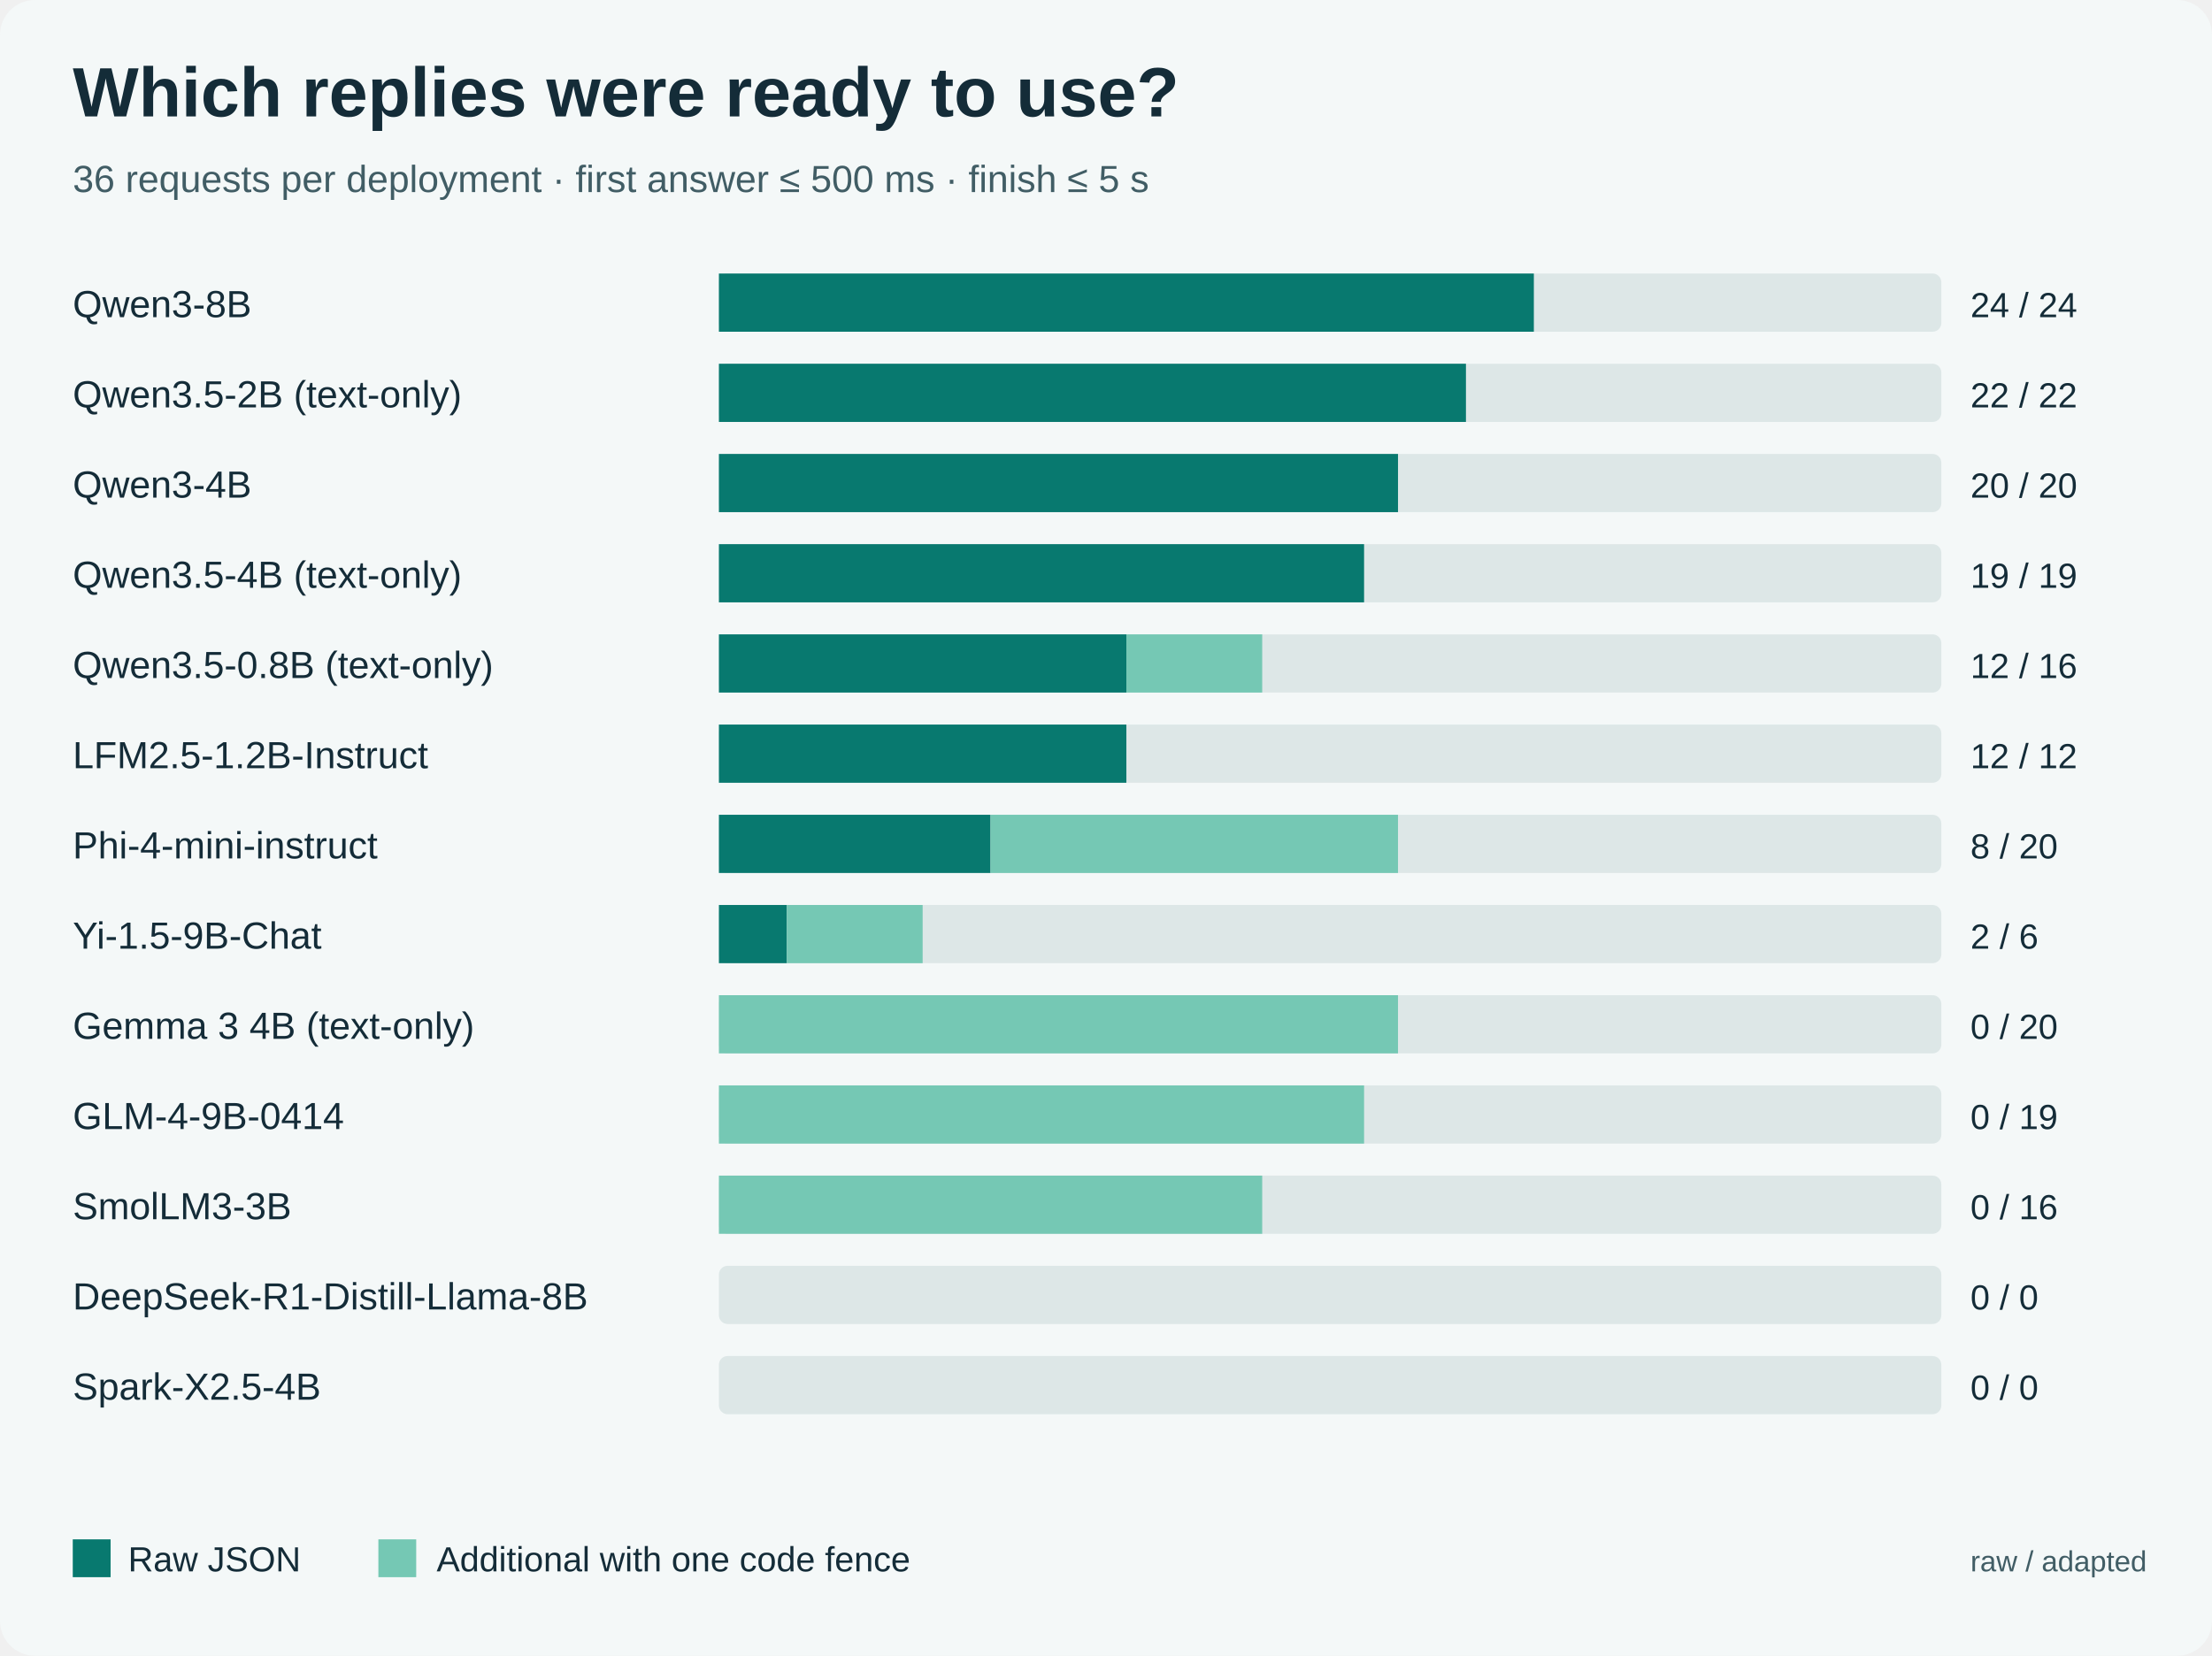
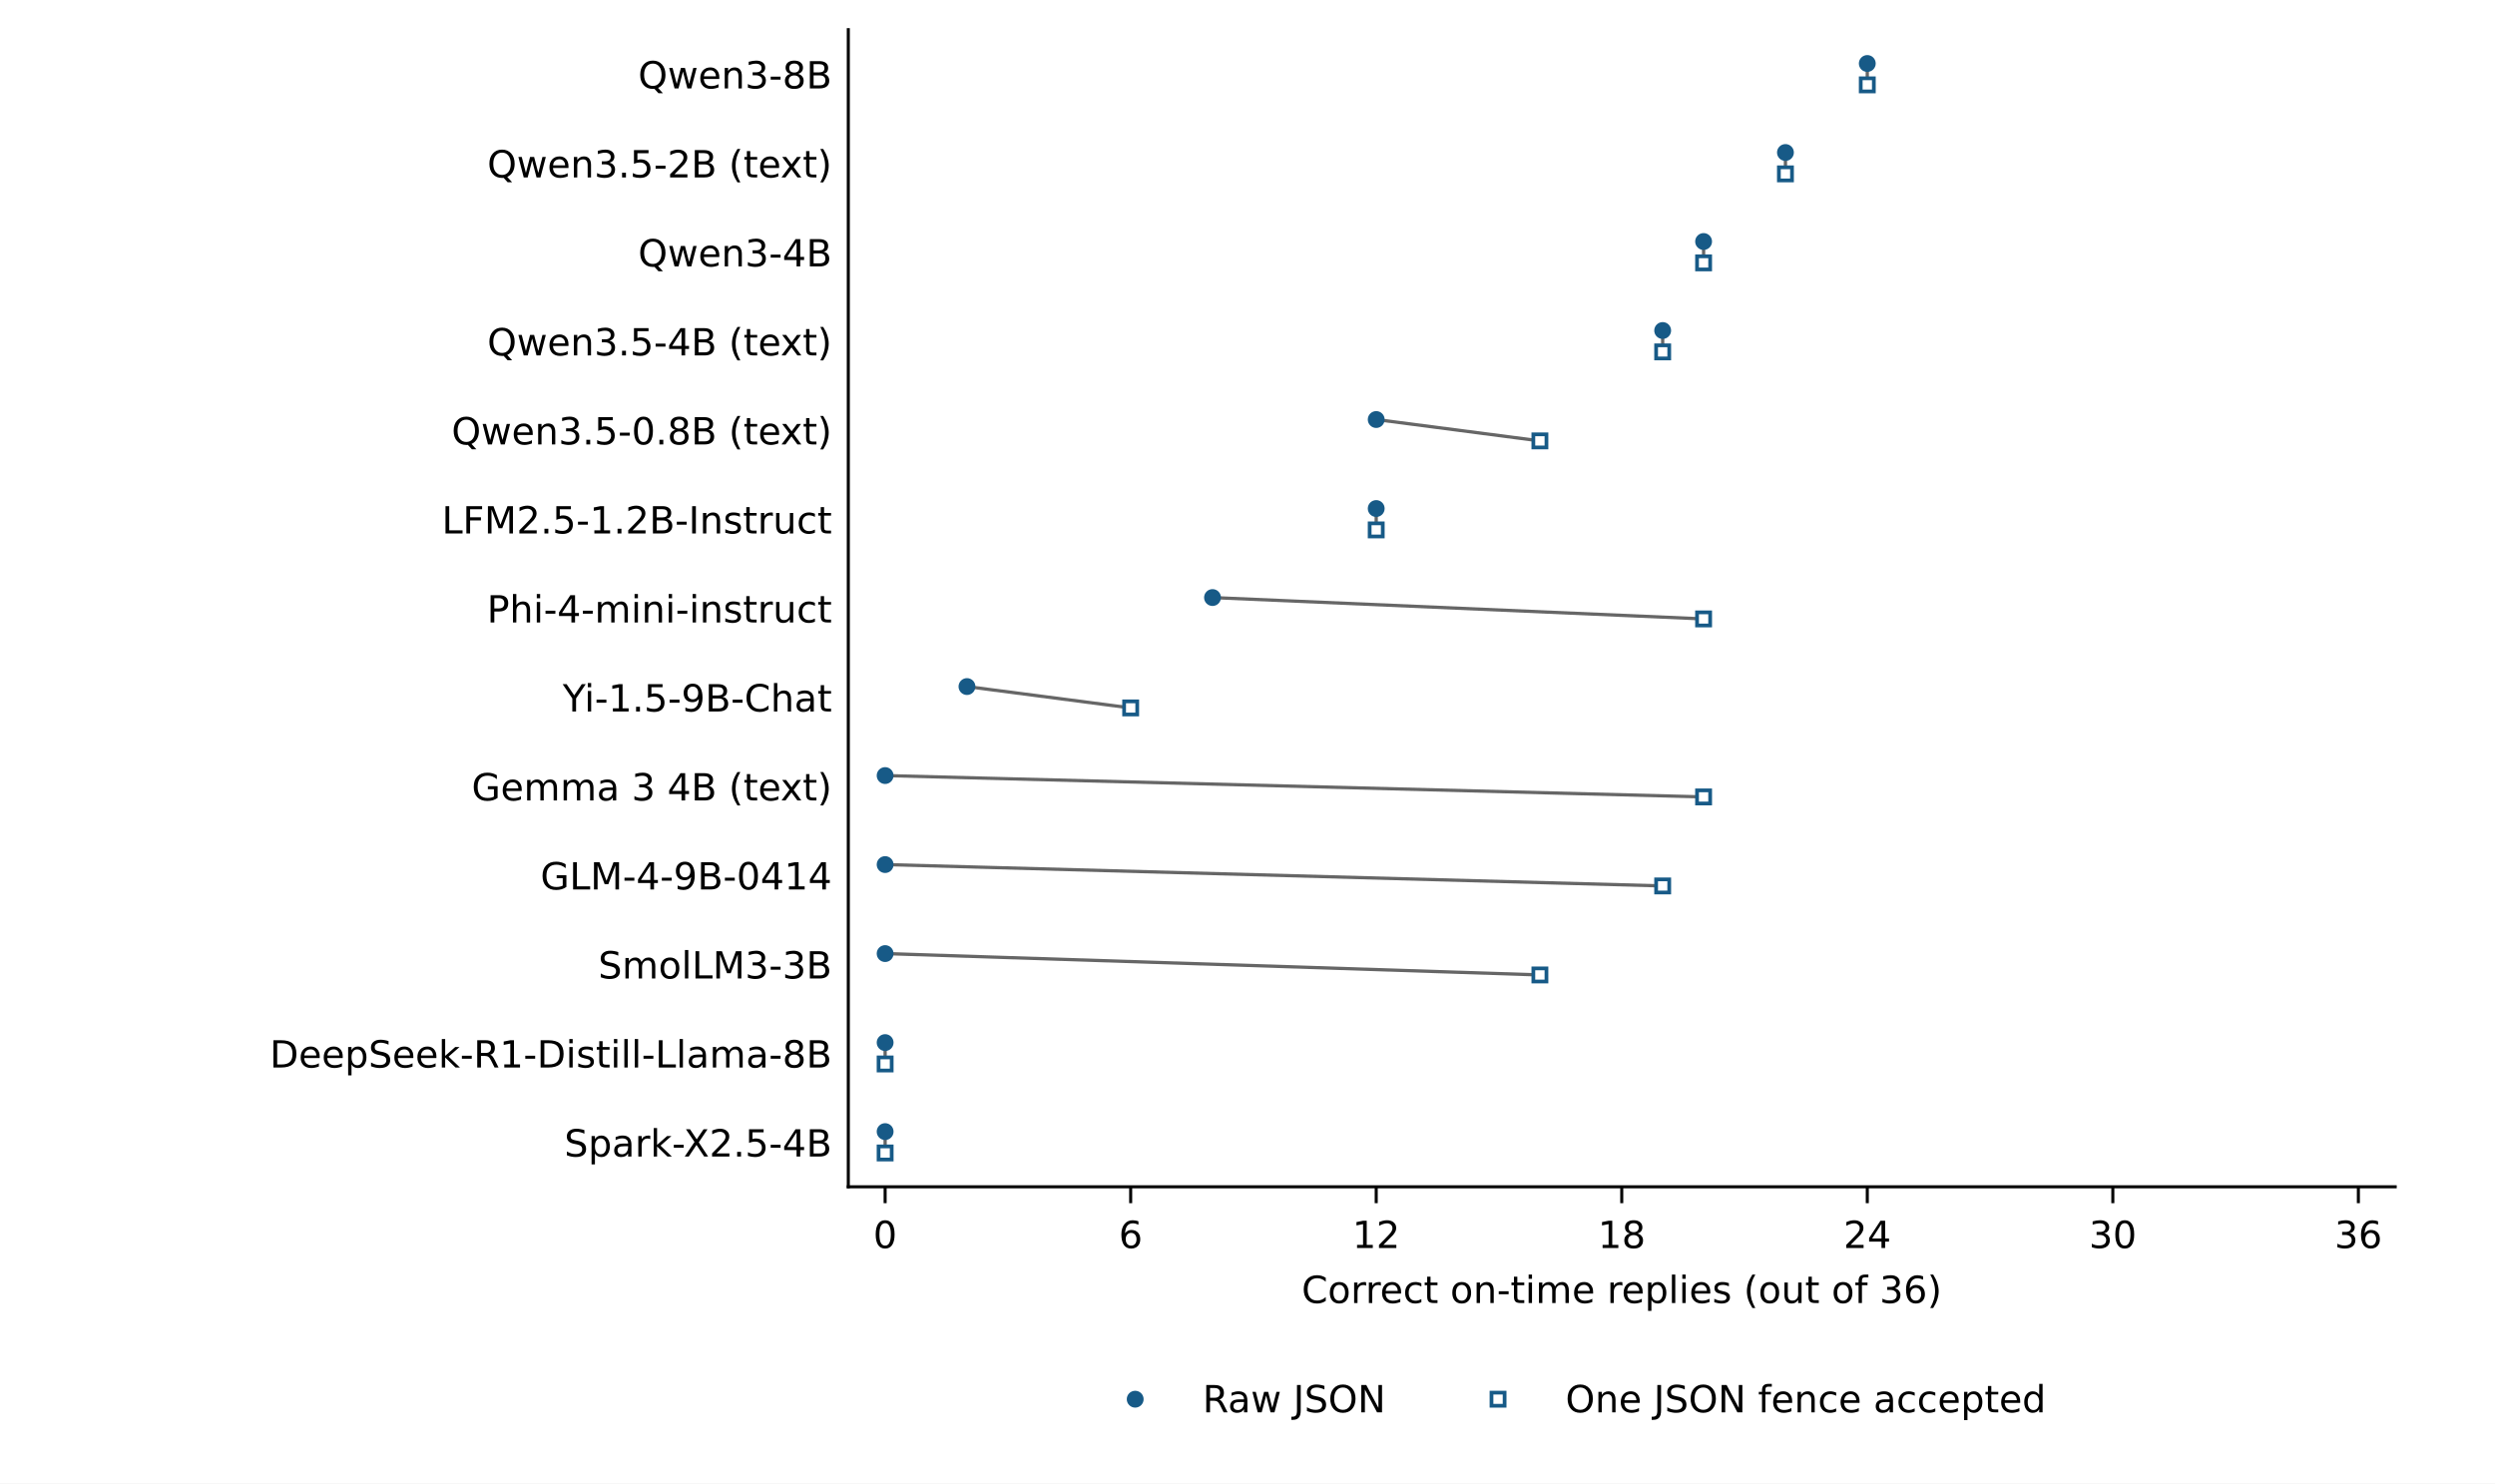
- <svg xmlns="http://www.w3.org/2000/svg" width="760" height="569" viewBox="0 0 760 569" font-family="Segoe UI,Arial,sans-serif" role="img" aria-labelledby="title description">
-   <rect width="760" height="569" rx="12" fill="#f4f8f8" />
-   <text x="25" y="40" font-size="24" font-weight="700" fill="#142c38">Which replies were ready to use?</text>
-   <text x="25" y="66" font-size="13" fill="#415d65">36 requests per deployment · first answer ≤ 500 ms · finish ≤ 5 s</text>
-   <text x="25" y="109" font-size="13" fill="#142c38">Qwen3-8B</text>
-   <rect x="247" y="94" width="420" height="20" rx="3" fill="#dde7e7" />
-   <rect x="247" y="94" width="280.00" height="20" fill="#08796f" />
-   <rect x="527.00" y="94" width="0.00" height="20" fill="#75c8b4" />
-   <text x="677" y="109" font-size="12" fill="#142c38">24 / 24</text>
-   <text x="25" y="140" font-size="13" fill="#142c38">Qwen3.5-2B (text-only)</text>
-   <rect x="247" y="125" width="420" height="20" rx="3" fill="#dde7e7" />
-   <rect x="247" y="125" width="256.67" height="20" fill="#08796f" />
-   <rect x="503.67" y="125" width="0.00" height="20" fill="#75c8b4" />
-   <text x="677" y="140" font-size="12" fill="#142c38">22 / 22</text>
-   <text x="25" y="171" font-size="13" fill="#142c38">Qwen3-4B</text>
-   <rect x="247" y="156" width="420" height="20" rx="3" fill="#dde7e7" />
-   <rect x="247" y="156" width="233.33" height="20" fill="#08796f" />
-   <rect x="480.33" y="156" width="0.00" height="20" fill="#75c8b4" />
-   <text x="677" y="171" font-size="12" fill="#142c38">20 / 20</text>
-   <text x="25" y="202" font-size="13" fill="#142c38">Qwen3.5-4B (text-only)</text>
-   <rect x="247" y="187" width="420" height="20" rx="3" fill="#dde7e7" />
-   <rect x="247" y="187" width="221.67" height="20" fill="#08796f" />
-   <rect x="468.67" y="187" width="0.00" height="20" fill="#75c8b4" />
-   <text x="677" y="202" font-size="12" fill="#142c38">19 / 19</text>
-   <text x="25" y="233" font-size="13" fill="#142c38">Qwen3.5-0.8B (text-only)</text>
-   <rect x="247" y="218" width="420" height="20" rx="3" fill="#dde7e7" />
-   <rect x="247" y="218" width="140.00" height="20" fill="#08796f" />
-   <rect x="387.00" y="218" width="46.67" height="20" fill="#75c8b4" />
-   <text x="677" y="233" font-size="12" fill="#142c38">12 / 16</text>
-   <text x="25" y="264" font-size="13" fill="#142c38">LFM2.5-1.2B-Instruct</text>
-   <rect x="247" y="249" width="420" height="20" rx="3" fill="#dde7e7" />
-   <rect x="247" y="249" width="140.00" height="20" fill="#08796f" />
-   <rect x="387.00" y="249" width="0.00" height="20" fill="#75c8b4" />
-   <text x="677" y="264" font-size="12" fill="#142c38">12 / 12</text>
-   <text x="25" y="295" font-size="13" fill="#142c38">Phi-4-mini-instruct</text>
-   <rect x="247" y="280" width="420" height="20" rx="3" fill="#dde7e7" />
-   <rect x="247" y="280" width="93.33" height="20" fill="#08796f" />
-   <rect x="340.33" y="280" width="140.00" height="20" fill="#75c8b4" />
-   <text x="677" y="295" font-size="12" fill="#142c38">8 / 20</text>
-   <text x="25" y="326" font-size="13" fill="#142c38">Yi-1.5-9B-Chat</text>
-   <rect x="247" y="311" width="420" height="20" rx="3" fill="#dde7e7" />
-   <rect x="247" y="311" width="23.33" height="20" fill="#08796f" />
-   <rect x="270.33" y="311" width="46.67" height="20" fill="#75c8b4" />
-   <text x="677" y="326" font-size="12" fill="#142c38">2 / 6</text>
-   <text x="25" y="357" font-size="13" fill="#142c38">Gemma 3 4B (text-only)</text>
-   <rect x="247" y="342" width="420" height="20" rx="3" fill="#dde7e7" />
-   <rect x="247" y="342" width="0.00" height="20" fill="#08796f" />
-   <rect x="247.00" y="342" width="233.33" height="20" fill="#75c8b4" />
-   <text x="677" y="357" font-size="12" fill="#142c38">0 / 20</text>
-   <text x="25" y="388" font-size="13" fill="#142c38">GLM-4-9B-0414</text>
-   <rect x="247" y="373" width="420" height="20" rx="3" fill="#dde7e7" />
-   <rect x="247" y="373" width="0.00" height="20" fill="#08796f" />
-   <rect x="247.00" y="373" width="221.67" height="20" fill="#75c8b4" />
-   <text x="677" y="388" font-size="12" fill="#142c38">0 / 19</text>
-   <text x="25" y="419" font-size="13" fill="#142c38">SmolLM3-3B</text>
-   <rect x="247" y="404" width="420" height="20" rx="3" fill="#dde7e7" />
-   <rect x="247" y="404" width="0.00" height="20" fill="#08796f" />
-   <rect x="247.00" y="404" width="186.67" height="20" fill="#75c8b4" />
-   <text x="677" y="419" font-size="12" fill="#142c38">0 / 16</text>
-   <text x="25" y="450" font-size="13" fill="#142c38">DeepSeek-R1-Distill-Llama-8B</text>
-   <rect x="247" y="435" width="420" height="20" rx="3" fill="#dde7e7" />
-   <rect x="247" y="435" width="0.00" height="20" fill="#08796f" />
-   <rect x="247.00" y="435" width="0.00" height="20" fill="#75c8b4" />
-   <text x="677" y="450" font-size="12" fill="#142c38">0 / 0</text>
-   <text x="25" y="481" font-size="13" fill="#142c38">Spark-X2.5-4B</text>
-   <rect x="247" y="466" width="420" height="20" rx="3" fill="#dde7e7" />
-   <rect x="247" y="466" width="0.00" height="20" fill="#08796f" />
-   <rect x="247.00" y="466" width="0.00" height="20" fill="#75c8b4" />
-   <text x="677" y="481" font-size="12" fill="#142c38">0 / 0</text>
-   <rect x="25" y="529" width="13" height="13" fill="#08796f" />
-   <text x="44" y="540" font-size="12" fill="#142c38">Raw JSON</text>
-   <rect x="130" y="529" width="13" height="13" fill="#75c8b4" />
-   <text x="150" y="540" font-size="12" fill="#142c38">Additional with one code fence</text>
-   <text x="677" y="540" font-size="10" fill="#415d65">raw / adapted</text>
+ <svg xmlns="http://www.w3.org/2000/svg" xmlns:xlink="http://www.w3.org/1999/xlink" width="532.8pt" height="316.8pt" viewBox="0 0 532.8 316.8" version="1.1">
+   <defs>
+     <style type="text/css">*{stroke-linejoin: round; stroke-linecap: butt}</style>
+   </defs>
+   <g id="figure_1">
+     <g id="patch_1">
+       <path d="M 0 316.8 L 532.8 316.8 L 532.8 0 L 0 0 z " style="fill: #ffffff" />
+     </g>
+     <g id="axes_1">
+       <g id="patch_2">
+         <path d="M 181.152 253.44 L 511.488 253.44 L 511.488 6.336 L 181.152 6.336 z " style="fill: #ffffff" />
+       </g>
+       <g id="matplotlib.axis_1">
+         <g id="xtick_1">
+           <g id="line2d_1">
+             <defs>
+               <path id="m1116b6945b" d="M 0 0 L 0 3.5 " style="stroke: #000000; stroke-width: 0.65" />
+             </defs>
+             <g>
+               <use xlink:href="#m1116b6945b" x="189.017" y="253.44" style="stroke: #000000; stroke-width: 0.65" />
+             </g>
+           </g>
+           <g id="text_1">
+             <text style="font-size: 8px; font-family: 'DejaVu Sans'; text-anchor: middle" x="189.017" y="266.519" transform="rotate(-0 189.0171 266.5188)">0</text>
+           </g>
+         </g>
+         <g id="xtick_2">
+           <g id="line2d_2">
+             <g>
+               <use xlink:href="#m1116b6945b" x="241.451" y="253.44" style="stroke: #000000; stroke-width: 0.65" />
+             </g>
+           </g>
+           <g id="text_2">
+             <text style="font-size: 8px; font-family: 'DejaVu Sans'; text-anchor: middle" x="241.451" y="266.519" transform="rotate(-0 241.4514 266.5188)">6</text>
+           </g>
+         </g>
+         <g id="xtick_3">
+           <g id="line2d_3">
+             <g>
+               <use xlink:href="#m1116b6945b" x="293.886" y="253.44" style="stroke: #000000; stroke-width: 0.65" />
+             </g>
+           </g>
+           <g id="text_3">
+             <text style="font-size: 8px; font-family: 'DejaVu Sans'; text-anchor: middle" x="293.886" y="266.519" transform="rotate(-0 293.8857 266.5188)">12</text>
+           </g>
+         </g>
+         <g id="xtick_4">
+           <g id="line2d_4">
+             <g>
+               <use xlink:href="#m1116b6945b" x="346.32" y="253.44" style="stroke: #000000; stroke-width: 0.65" />
+             </g>
+           </g>
+           <g id="text_4">
+             <text style="font-size: 8px; font-family: 'DejaVu Sans'; text-anchor: middle" x="346.32" y="266.519" transform="rotate(-0 346.32 266.5188)">18</text>
+           </g>
+         </g>
+         <g id="xtick_5">
+           <g id="line2d_5">
+             <g>
+               <use xlink:href="#m1116b6945b" x="398.754" y="253.44" style="stroke: #000000; stroke-width: 0.65" />
+             </g>
+           </g>
+           <g id="text_5">
+             <text style="font-size: 8px; font-family: 'DejaVu Sans'; text-anchor: middle" x="398.754" y="266.519" transform="rotate(-0 398.7543 266.5188)">24</text>
+           </g>
+         </g>
+         <g id="xtick_6">
+           <g id="line2d_6">
+             <g>
+               <use xlink:href="#m1116b6945b" x="451.189" y="253.44" style="stroke: #000000; stroke-width: 0.65" />
+             </g>
+           </g>
+           <g id="text_6">
+             <text style="font-size: 8px; font-family: 'DejaVu Sans'; text-anchor: middle" x="451.189" y="266.519" transform="rotate(-0 451.1886 266.5188)">30</text>
+           </g>
+         </g>
+         <g id="xtick_7">
+           <g id="line2d_7">
+             <g>
+               <use xlink:href="#m1116b6945b" x="503.623" y="253.44" style="stroke: #000000; stroke-width: 0.65" />
+             </g>
+           </g>
+           <g id="text_7">
+             <text style="font-size: 8px; font-family: 'DejaVu Sans'; text-anchor: middle" x="503.623" y="266.519" transform="rotate(-0 503.6229 266.5188)">36</text>
+           </g>
+         </g>
+         <g id="text_8">
+           <text style="font-size: 8px; font-family: 'DejaVu Sans'; text-anchor: middle" x="346.32" y="278.261" transform="rotate(-0 346.32 278.2613)">Correct on-time replies (out of 36)</text>
+         </g>
+       </g>
+       <g id="matplotlib.axis_2">
+         <g id="ytick_1">
+           <g id="line2d_8" />
+           <g id="text_9">
+             <text style="font-size: 8px; font-family: 'DejaVu Sans'; text-anchor: end" x="177.652" y="18.879" transform="rotate(-0 177.652 18.87937)">Qwen3-8B</text>
+           </g>
+         </g>
+         <g id="ytick_2">
+           <g id="line2d_9" />
+           <g id="text_10">
+             <text style="font-size: 8px; font-family: 'DejaVu Sans'; text-anchor: end" x="177.652" y="37.887" transform="rotate(-0 177.652 37.88737)">Qwen3.5-2B (text)</text>
+           </g>
+         </g>
+         <g id="ytick_3">
+           <g id="line2d_10" />
+           <g id="text_11">
+             <text style="font-size: 8px; font-family: 'DejaVu Sans'; text-anchor: end" x="177.652" y="56.895" transform="rotate(-0 177.652 56.89538)">Qwen3-4B</text>
+           </g>
+         </g>
+         <g id="ytick_4">
+           <g id="line2d_11" />
+           <g id="text_12">
+             <text style="font-size: 8px; font-family: 'DejaVu Sans'; text-anchor: end" x="177.652" y="75.903" transform="rotate(-0 177.652 75.90337)">Qwen3.5-4B (text)</text>
+           </g>
+         </g>
+         <g id="ytick_5">
+           <g id="line2d_12" />
+           <g id="text_13">
+             <text style="font-size: 8px; font-family: 'DejaVu Sans'; text-anchor: end" x="177.652" y="94.911" transform="rotate(-0 177.652 94.91138)">Qwen3.5-0.8B (text)</text>
+           </g>
+         </g>
+         <g id="ytick_6">
+           <g id="line2d_13" />
+           <g id="text_14">
+             <text style="font-size: 8px; font-family: 'DejaVu Sans'; text-anchor: end" x="177.652" y="113.919" transform="rotate(-0 177.652 113.9194)">LFM2.5-1.2B-Instruct</text>
+           </g>
+         </g>
+         <g id="ytick_7">
+           <g id="line2d_14" />
+           <g id="text_15">
+             <text style="font-size: 8px; font-family: 'DejaVu Sans'; text-anchor: end" x="177.652" y="132.927" transform="rotate(-0 177.652 132.9274)">Phi-4-mini-instruct</text>
+           </g>
+         </g>
+         <g id="ytick_8">
+           <g id="line2d_15" />
+           <g id="text_16">
+             <text style="font-size: 8px; font-family: 'DejaVu Sans'; text-anchor: end" x="177.652" y="151.935" transform="rotate(-0 177.652 151.9354)">Yi-1.5-9B-Chat</text>
+           </g>
+         </g>
+         <g id="ytick_9">
+           <g id="line2d_16" />
+           <g id="text_17">
+             <text style="font-size: 8px; font-family: 'DejaVu Sans'; text-anchor: end" x="177.652" y="170.943" transform="rotate(-0 177.652 170.9434)">Gemma 3 4B (text)</text>
+           </g>
+         </g>
+         <g id="ytick_10">
+           <g id="line2d_17" />
+           <g id="text_18">
+             <text style="font-size: 8px; font-family: 'DejaVu Sans'; text-anchor: end" x="177.652" y="189.951" transform="rotate(-0 177.652 189.9514)">GLM-4-9B-0414</text>
+           </g>
+         </g>
+         <g id="ytick_11">
+           <g id="line2d_18" />
+           <g id="text_19">
+             <text style="font-size: 8px; font-family: 'DejaVu Sans'; text-anchor: end" x="177.652" y="208.959" transform="rotate(-0 177.652 208.9594)">SmolLM3-3B</text>
+           </g>
+         </g>
+         <g id="ytick_12">
+           <g id="line2d_19" />
+           <g id="text_20">
+             <text style="font-size: 8px; font-family: 'DejaVu Sans'; text-anchor: end" x="177.652" y="227.967" transform="rotate(-0 177.652 227.9674)">DeepSeek-R1-Distill-Llama-8B</text>
+           </g>
+         </g>
+         <g id="ytick_13">
+           <g id="line2d_20" />
+           <g id="text_21">
+             <text style="font-size: 8px; font-family: 'DejaVu Sans'; text-anchor: end" x="177.652" y="246.975" transform="rotate(-0 177.652 246.9754)">Spark-X2.5-4B</text>
+           </g>
+         </g>
+       </g>
+       <g id="line2d_21">
+         <path d="M 398.754 13.559 L 398.754 18.121 " clip-path="url(#p67972c829e)" style="fill: none; stroke: #666666; stroke-width: 0.7; stroke-linecap: square" />
+       </g>
+       <g id="line2d_22">
+         <defs>
+           <path id="mcdd52a8a32" d="M 0 1.4 C 0.371 1.4 0.727 1.252 0.99 0.99 C 1.252 0.727 1.4 0.371 1.4 0 C 1.4 -0.371 1.252 -0.727 0.99 -0.99 C 0.727 -1.252 0.371 -1.4 0 -1.4 C -0.371 -1.4 -0.727 -1.252 -0.99 -0.99 C -1.252 -0.727 -1.4 -0.371 -1.4 0 C -1.4 0.371 -1.252 0.727 -0.99 0.99 C -0.727 1.252 -0.371 1.4 0 1.4 z " style="stroke: #175a87; stroke-width: 0.8" />
+         </defs>
+         <g clip-path="url(#p67972c829e)">
+           <use xlink:href="#mcdd52a8a32" x="398.754" y="13.559" style="fill: #175a87; stroke: #175a87; stroke-width: 0.8" />
+         </g>
+       </g>
+       <g id="line2d_23">
+         <defs>
+           <path id="m5ea469a752" d="M -1.4 1.4 L 1.4 1.4 L 1.4 -1.4 L -1.4 -1.4 z " style="stroke: #175a87; stroke-width: 0.8; stroke-linejoin: miter" />
+         </defs>
+         <g clip-path="url(#p67972c829e)">
+           <use xlink:href="#m5ea469a752" x="398.754" y="18.121" style="fill: #ffffff; stroke: #175a87; stroke-width: 0.8; stroke-linejoin: miter" />
+         </g>
+       </g>
+       <g id="line2d_24">
+         <path d="M 381.276 32.567 L 381.276 37.129 " clip-path="url(#p67972c829e)" style="fill: none; stroke: #666666; stroke-width: 0.7; stroke-linecap: square" />
+       </g>
+       <g id="line2d_25">
+         <g clip-path="url(#p67972c829e)">
+           <use xlink:href="#mcdd52a8a32" x="381.276" y="32.567" style="fill: #175a87; stroke: #175a87; stroke-width: 0.8" />
+         </g>
+       </g>
+       <g id="line2d_26">
+         <g clip-path="url(#p67972c829e)">
+           <use xlink:href="#m5ea469a752" x="381.276" y="37.129" style="fill: #ffffff; stroke: #175a87; stroke-width: 0.8; stroke-linejoin: miter" />
+         </g>
+       </g>
+       <g id="line2d_27">
+         <path d="M 363.798 51.575 L 363.798 56.137 " clip-path="url(#p67972c829e)" style="fill: none; stroke: #666666; stroke-width: 0.7; stroke-linecap: square" />
+       </g>
+       <g id="line2d_28">
+         <g clip-path="url(#p67972c829e)">
+           <use xlink:href="#mcdd52a8a32" x="363.798" y="51.575" style="fill: #175a87; stroke: #175a87; stroke-width: 0.8" />
+         </g>
+       </g>
+       <g id="line2d_29">
+         <g clip-path="url(#p67972c829e)">
+           <use xlink:href="#m5ea469a752" x="363.798" y="56.137" style="fill: #ffffff; stroke: #175a87; stroke-width: 0.8; stroke-linejoin: miter" />
+         </g>
+       </g>
+       <g id="line2d_30">
+         <path d="M 355.059 70.583 L 355.059 75.145 " clip-path="url(#p67972c829e)" style="fill: none; stroke: #666666; stroke-width: 0.7; stroke-linecap: square" />
+       </g>
+       <g id="line2d_31">
+         <g clip-path="url(#p67972c829e)">
+           <use xlink:href="#mcdd52a8a32" x="355.059" y="70.583" style="fill: #175a87; stroke: #175a87; stroke-width: 0.8" />
+         </g>
+       </g>
+       <g id="line2d_32">
+         <g clip-path="url(#p67972c829e)">
+           <use xlink:href="#m5ea469a752" x="355.059" y="75.145" style="fill: #ffffff; stroke: #175a87; stroke-width: 0.8; stroke-linejoin: miter" />
+         </g>
+       </g>
+       <g id="line2d_33">
+         <path d="M 293.886 89.591 L 328.842 94.153 " clip-path="url(#p67972c829e)" style="fill: none; stroke: #666666; stroke-width: 0.7; stroke-linecap: square" />
+       </g>
+       <g id="line2d_34">
+         <g clip-path="url(#p67972c829e)">
+           <use xlink:href="#mcdd52a8a32" x="293.886" y="89.591" style="fill: #175a87; stroke: #175a87; stroke-width: 0.8" />
+         </g>
+       </g>
+       <g id="line2d_35">
+         <g clip-path="url(#p67972c829e)">
+           <use xlink:href="#m5ea469a752" x="328.842" y="94.153" style="fill: #ffffff; stroke: #175a87; stroke-width: 0.8; stroke-linejoin: miter" />
+         </g>
+       </g>
+       <g id="line2d_36">
+         <path d="M 293.886 108.599 L 293.886 113.161 " clip-path="url(#p67972c829e)" style="fill: none; stroke: #666666; stroke-width: 0.7; stroke-linecap: square" />
+       </g>
+       <g id="line2d_37">
+         <g clip-path="url(#p67972c829e)">
+           <use xlink:href="#mcdd52a8a32" x="293.886" y="108.599" style="fill: #175a87; stroke: #175a87; stroke-width: 0.8" />
+         </g>
+       </g>
+       <g id="line2d_38">
+         <g clip-path="url(#p67972c829e)">
+           <use xlink:href="#m5ea469a752" x="293.886" y="113.161" style="fill: #ffffff; stroke: #175a87; stroke-width: 0.8; stroke-linejoin: miter" />
+         </g>
+       </g>
+       <g id="line2d_39">
+         <path d="M 258.93 127.607 L 363.798 132.169 " clip-path="url(#p67972c829e)" style="fill: none; stroke: #666666; stroke-width: 0.7; stroke-linecap: square" />
+       </g>
+       <g id="line2d_40">
+         <g clip-path="url(#p67972c829e)">
+           <use xlink:href="#mcdd52a8a32" x="258.93" y="127.607" style="fill: #175a87; stroke: #175a87; stroke-width: 0.8" />
+         </g>
+       </g>
+       <g id="line2d_41">
+         <g clip-path="url(#p67972c829e)">
+           <use xlink:href="#m5ea469a752" x="363.798" y="132.169" style="fill: #ffffff; stroke: #175a87; stroke-width: 0.8; stroke-linejoin: miter" />
+         </g>
+       </g>
+       <g id="line2d_42">
+         <path d="M 206.495 146.615 L 241.451 151.177 " clip-path="url(#p67972c829e)" style="fill: none; stroke: #666666; stroke-width: 0.7; stroke-linecap: square" />
+       </g>
+       <g id="line2d_43">
+         <g clip-path="url(#p67972c829e)">
+           <use xlink:href="#mcdd52a8a32" x="206.495" y="146.615" style="fill: #175a87; stroke: #175a87; stroke-width: 0.8" />
+         </g>
+       </g>
+       <g id="line2d_44">
+         <g clip-path="url(#p67972c829e)">
+           <use xlink:href="#m5ea469a752" x="241.451" y="151.177" style="fill: #ffffff; stroke: #175a87; stroke-width: 0.8; stroke-linejoin: miter" />
+         </g>
+       </g>
+       <g id="line2d_45">
+         <path d="M 189.017 165.623 L 363.798 170.185 " clip-path="url(#p67972c829e)" style="fill: none; stroke: #666666; stroke-width: 0.7; stroke-linecap: square" />
+       </g>
+       <g id="line2d_46">
+         <g clip-path="url(#p67972c829e)">
+           <use xlink:href="#mcdd52a8a32" x="189.017" y="165.623" style="fill: #175a87; stroke: #175a87; stroke-width: 0.8" />
+         </g>
+       </g>
+       <g id="line2d_47">
+         <g clip-path="url(#p67972c829e)">
+           <use xlink:href="#m5ea469a752" x="363.798" y="170.185" style="fill: #ffffff; stroke: #175a87; stroke-width: 0.8; stroke-linejoin: miter" />
+         </g>
+       </g>
+       <g id="line2d_48">
+         <path d="M 189.017 184.631 L 355.059 189.193 " clip-path="url(#p67972c829e)" style="fill: none; stroke: #666666; stroke-width: 0.7; stroke-linecap: square" />
+       </g>
+       <g id="line2d_49">
+         <g clip-path="url(#p67972c829e)">
+           <use xlink:href="#mcdd52a8a32" x="189.017" y="184.631" style="fill: #175a87; stroke: #175a87; stroke-width: 0.8" />
+         </g>
+       </g>
+       <g id="line2d_50">
+         <g clip-path="url(#p67972c829e)">
+           <use xlink:href="#m5ea469a752" x="355.059" y="189.193" style="fill: #ffffff; stroke: #175a87; stroke-width: 0.8; stroke-linejoin: miter" />
+         </g>
+       </g>
+       <g id="line2d_51">
+         <path d="M 189.017 203.639 L 328.842 208.201 " clip-path="url(#p67972c829e)" style="fill: none; stroke: #666666; stroke-width: 0.7; stroke-linecap: square" />
+       </g>
+       <g id="line2d_52">
+         <g clip-path="url(#p67972c829e)">
+           <use xlink:href="#mcdd52a8a32" x="189.017" y="203.639" style="fill: #175a87; stroke: #175a87; stroke-width: 0.8" />
+         </g>
+       </g>
+       <g id="line2d_53">
+         <g clip-path="url(#p67972c829e)">
+           <use xlink:href="#m5ea469a752" x="328.842" y="208.201" style="fill: #ffffff; stroke: #175a87; stroke-width: 0.8; stroke-linejoin: miter" />
+         </g>
+       </g>
+       <g id="line2d_54">
+         <path d="M 189.017 222.647 L 189.017 227.209 " clip-path="url(#p67972c829e)" style="fill: none; stroke: #666666; stroke-width: 0.7; stroke-linecap: square" />
+       </g>
+       <g id="line2d_55">
+         <g clip-path="url(#p67972c829e)">
+           <use xlink:href="#mcdd52a8a32" x="189.017" y="222.647" style="fill: #175a87; stroke: #175a87; stroke-width: 0.8" />
+         </g>
+       </g>
+       <g id="line2d_56">
+         <g clip-path="url(#p67972c829e)">
+           <use xlink:href="#m5ea469a752" x="189.017" y="227.209" style="fill: #ffffff; stroke: #175a87; stroke-width: 0.8; stroke-linejoin: miter" />
+         </g>
+       </g>
+       <g id="line2d_57">
+         <path d="M 189.017 241.655 L 189.017 246.217 " clip-path="url(#p67972c829e)" style="fill: none; stroke: #666666; stroke-width: 0.7; stroke-linecap: square" />
+       </g>
+       <g id="line2d_58">
+         <g clip-path="url(#p67972c829e)">
+           <use xlink:href="#mcdd52a8a32" x="189.017" y="241.655" style="fill: #175a87; stroke: #175a87; stroke-width: 0.8" />
+         </g>
+       </g>
+       <g id="line2d_59">
+         <g clip-path="url(#p67972c829e)">
+           <use xlink:href="#m5ea469a752" x="189.017" y="246.217" style="fill: #ffffff; stroke: #175a87; stroke-width: 0.8; stroke-linejoin: miter" />
+         </g>
+       </g>
+       <g id="patch_3">
+         <path d="M 181.152 253.44 L 181.152 6.336 " style="fill: none; stroke: #000000; stroke-width: 0.65; stroke-linejoin: miter; stroke-linecap: square" />
+       </g>
+       <g id="patch_4">
+         <path d="M 181.152 253.44 L 511.488 253.44 " style="fill: none; stroke: #000000; stroke-width: 0.65; stroke-linejoin: miter; stroke-linecap: square" />
+       </g>
+     </g>
+     <g id="legend_1">
+       <g id="line2d_60">
+         <g>
+           <use xlink:href="#mcdd52a8a32" x="242.417" y="298.8" style="fill: #175a87; stroke: #175a87; stroke-width: 0.8" />
+         </g>
+       </g>
+       <g id="text_22">
+         <text style="font-size: 8px; font-family: 'DejaVu Sans'; text-anchor: start" x="256.817" y="301.6" transform="rotate(-0 256.8165 301.6003)">Raw JSON</text>
+       </g>
+       <g id="line2d_61">
+         <g>
+           <use xlink:href="#m5ea469a752" x="319.904" y="298.8" style="fill: #ffffff; stroke: #175a87; stroke-width: 0.8; stroke-linejoin: miter" />
+         </g>
+       </g>
+       <g id="text_23">
+         <text style="font-size: 8px; font-family: 'DejaVu Sans'; text-anchor: start" x="334.304" y="301.6" transform="rotate(-0 334.304 301.6003)">One JSON fence accepted</text>
+       </g>
+     </g>
+   </g>
+   <defs>
+     <clipPath id="p67972c829e">
+       <rect x="181.152" y="6.336" width="330.336" height="247.104" />
+     </clipPath>
+   </defs>
</svg>
